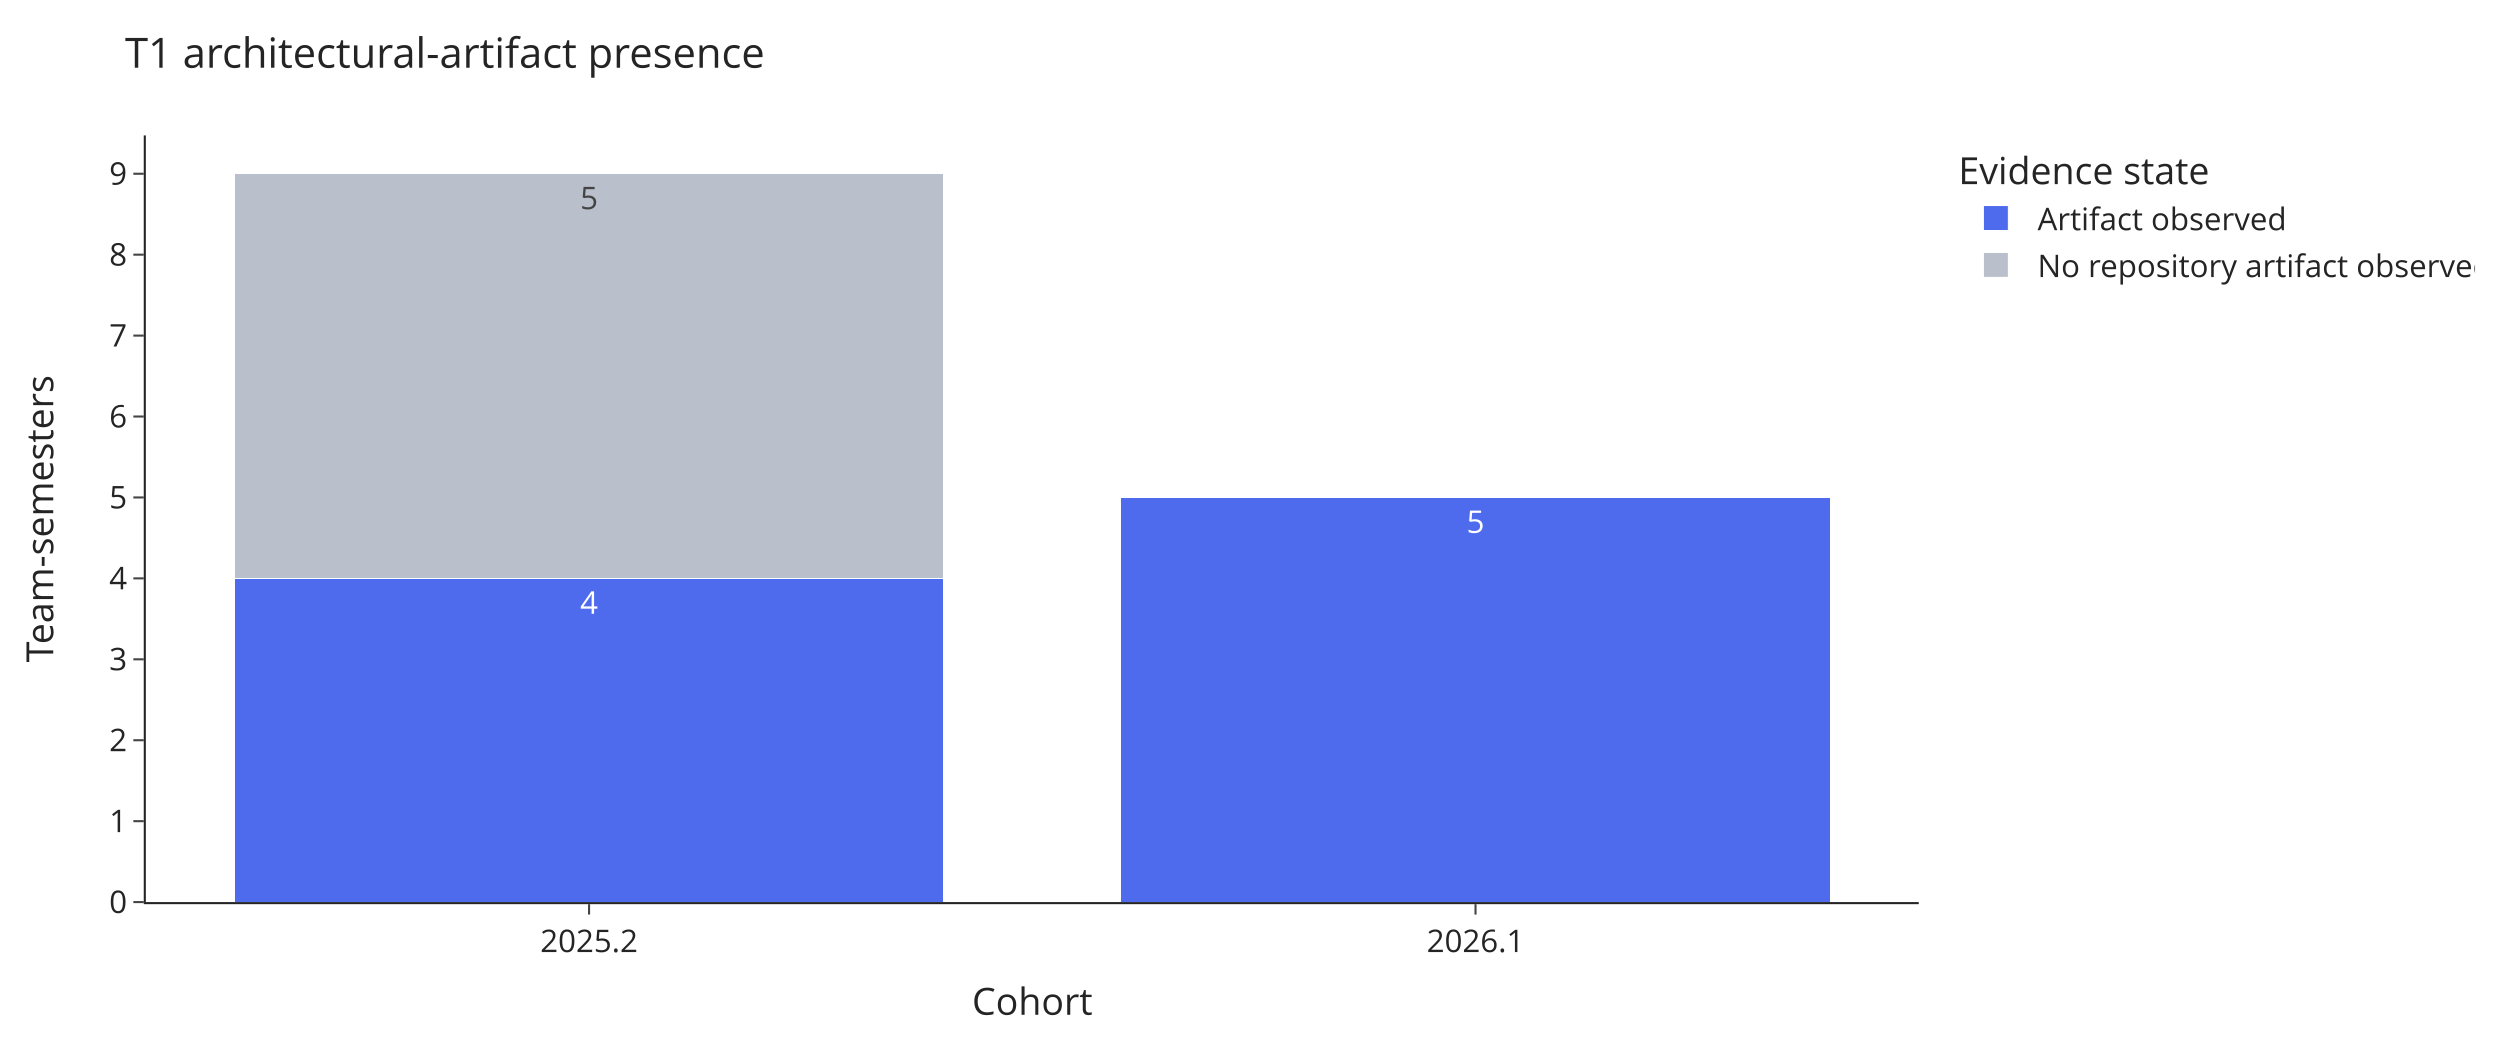
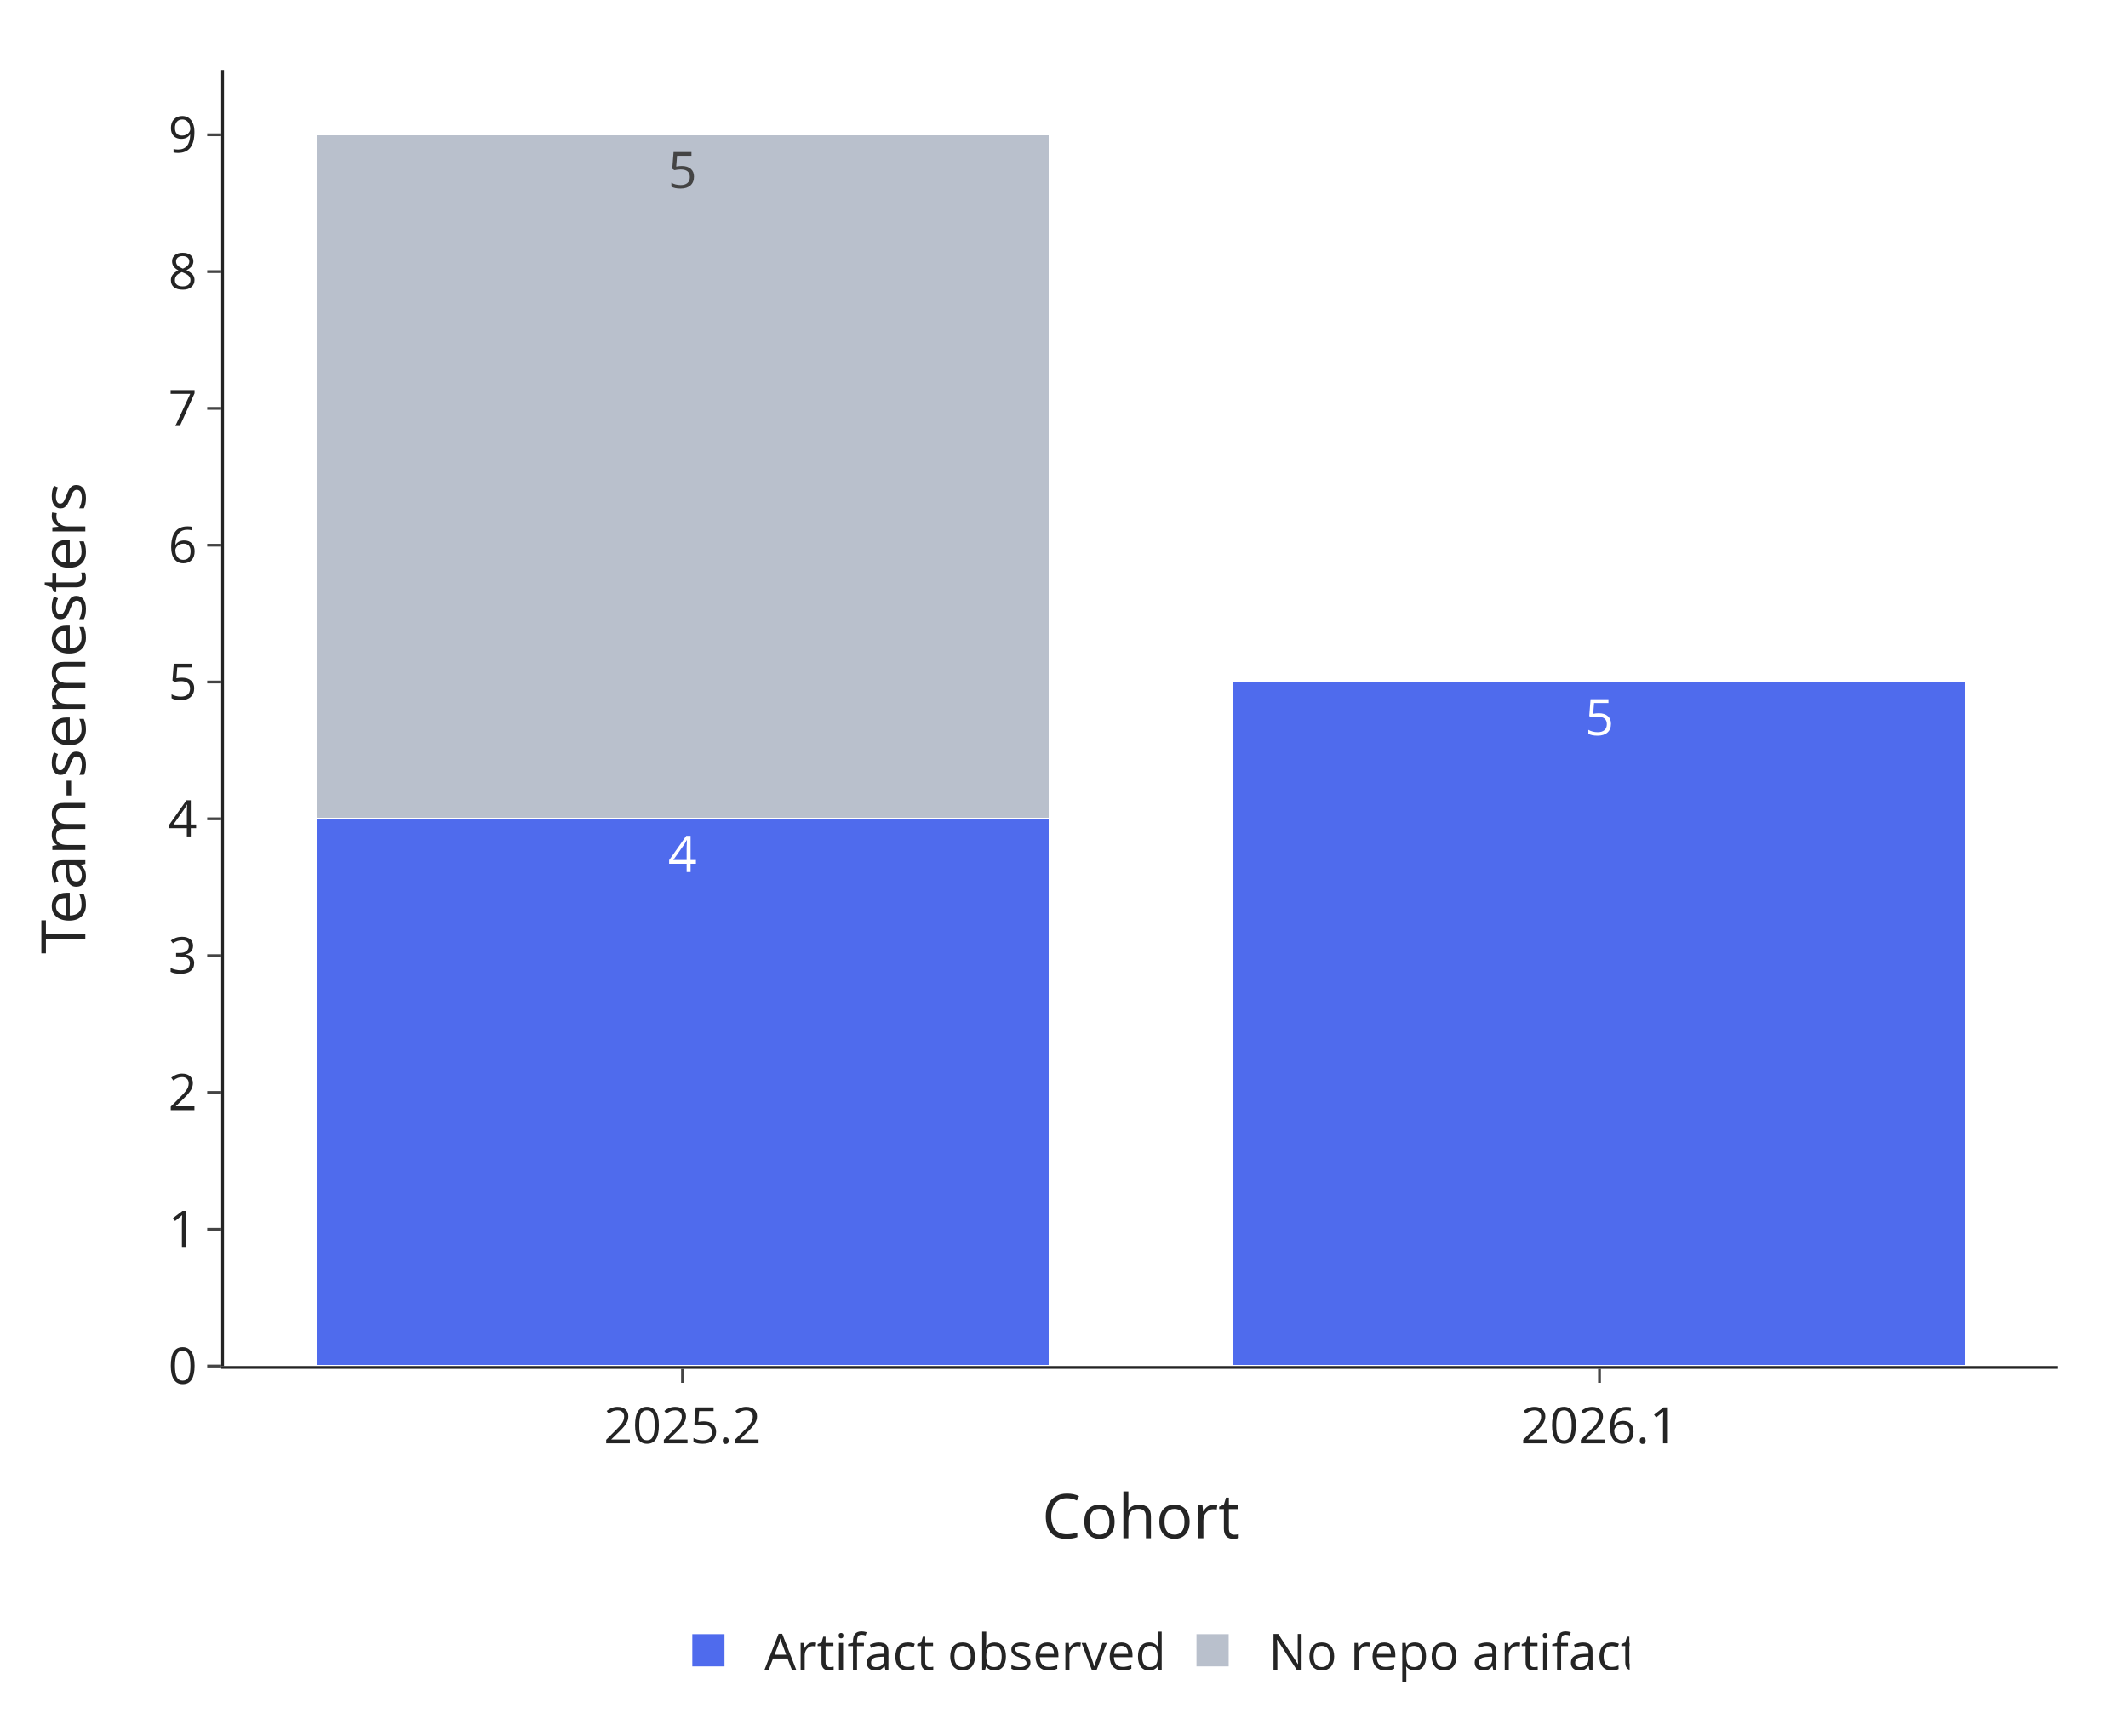
- <svg xmlns="http://www.w3.org/2000/svg" class="main-svg" width="1200" height="500" style="" viewBox="0 0 1200 500">
-   <rect x="0" y="0" width="1200" height="500" style="fill: rgb(255, 255, 255); fill-opacity: 1;" />
-   <defs id="defs-587b98">
+ <svg xmlns="http://www.w3.org/2000/svg" class="main-svg" width="760" height="620" style="" viewBox="0 0 760 620">
+   <rect x="0" y="0" width="760" height="620" style="fill: rgb(255, 255, 255); fill-opacity: 1;" />
+   <defs id="defs-08659e">
    <g class="clips">
-       <clipPath id="clip587b98xyplot" class="plotclip">
-         <rect width="851" height="368" />
+       <clipPath id="clip08659exyplot" class="plotclip">
+         <rect width="655" height="463" />
      </clipPath>
-       <clipPath class="axesclip" id="clip587b98x">
-         <rect x="70" y="0" width="851" height="500" />
+       <clipPath class="axesclip" id="clip08659ex">
+         <rect x="80" y="0" width="655" height="620" />
      </clipPath>
-       <clipPath class="axesclip" id="clip587b98y">
-         <rect x="0" y="65" width="1200" height="368" />
+       <clipPath class="axesclip" id="clip08659ey">
+         <rect x="0" y="25" width="760" height="463" />
      </clipPath>
-       <clipPath class="axesclip" id="clip587b98xy">
-         <rect x="70" y="65" width="851" height="368" />
+       <clipPath class="axesclip" id="clip08659exy">
+         <rect x="80" y="25" width="655" height="463" />
      </clipPath>
    </g>
    <g class="gradients" />
    <g class="patterns" />
  </defs>
  <g class="bglayer" />
  <g class="layer-below">
    <g class="imagelayer" />
    <g class="shapelayer" />
  </g>
  <g class="cartesianlayer">
    <g class="subplot xy">
      <g class="layer-subplot">
        <g class="shapelayer" />
        <g class="imagelayer" />
      </g>
      <g class="minor-gridlayer">
        <g class="x" />
        <g class="y" />
      </g>
      <g class="gridlayer">
        <g class="x" />
        <g class="y" />
      </g>
      <g class="zerolinelayer" />
      <path class="xlines-below" />
      <path class="ylines-below" />
      <g class="overlines-below" />
      <g class="xaxislayer-below" />
      <g class="yaxislayer-below" />
      <g class="overaxes-below" />
-       <g class="plot" transform="translate(70,65)" clip-path="url(#clip587b98xyplot)">
+       <g class="plot" transform="translate(80,25)" clip-path="url(#clip08659exyplot)">
        <g class="barlayer mlayer">
          <g class="trace bars" shape-rendering="crispEdges" style="opacity: 1;">
            <g class="points">
              <g class="point">
-                 <path d="M42.55,368V212.62H382.95V368Z" style="vector-effect: none; opacity: 1; stroke-width: 0.5px; fill: rgb(79, 107, 237); fill-opacity: 1; stroke: rgb(255, 255, 255); stroke-opacity: 1;" />
-                 <text class="bartext bartext-inside" text-anchor="middle" data-notex="1" x="0" y="0" style="font-family: 'Open Sans', verdana, arial, sans-serif; font-size: 15px; fill: rgb(255, 255, 255); fill-opacity: 1; white-space: pre;" transform="translate(212.75,229.62)">4</text>
+                 <path d="M32.75,463V267.51H294.75V463Z" style="vector-effect: none; opacity: 1; stroke-width: 0.5px; fill: rgb(79, 107, 237); fill-opacity: 1; stroke: rgb(255, 255, 255); stroke-opacity: 1;" />
+                 <text class="bartext bartext-inside" text-anchor="middle" data-notex="1" x="0" y="0" style="font-family: 'Open Sans', verdana, arial, sans-serif; font-size: 18px; fill: rgb(255, 255, 255); fill-opacity: 1; white-space: pre;" transform="translate(163.75,286.51)">4</text>
              </g>
              <g class="point">
-                 <path d="M468.05,368V173.78H808.45V368Z" style="vector-effect: none; opacity: 1; stroke-width: 0.5px; fill: rgb(79, 107, 237); fill-opacity: 1; stroke: rgb(255, 255, 255); stroke-opacity: 1;" />
-                 <text class="bartext bartext-inside" text-anchor="middle" data-notex="1" x="0" y="0" style="font-family: 'Open Sans', verdana, arial, sans-serif; font-size: 15px; fill: rgb(255, 255, 255); fill-opacity: 1; white-space: pre;" transform="translate(638.25,190.78)">5</text>
+                 <path d="M360.25,463V218.64H622.25V463Z" style="vector-effect: none; opacity: 1; stroke-width: 0.5px; fill: rgb(79, 107, 237); fill-opacity: 1; stroke: rgb(255, 255, 255); stroke-opacity: 1;" />
+                 <text class="bartext bartext-inside" text-anchor="middle" data-notex="1" x="0" y="0" style="font-family: 'Open Sans', verdana, arial, sans-serif; font-size: 18px; fill: rgb(255, 255, 255); fill-opacity: 1; white-space: pre;" transform="translate(491.25,237.64)">5</text>
              </g>
            </g>
          </g>
          <g class="trace bars" shape-rendering="crispEdges" style="opacity: 1;">
            <g class="points">
              <g class="point">
-                 <path d="M42.55,212.62V18.4H382.95V212.62Z" style="vector-effect: none; opacity: 1; stroke-width: 0.5px; fill: rgb(185, 192, 204); fill-opacity: 1; stroke: rgb(255, 255, 255); stroke-opacity: 1;" />
-                 <text class="bartext bartext-inside" text-anchor="middle" data-notex="1" x="0" y="0" style="font-family: 'Open Sans', verdana, arial, sans-serif; font-size: 15px; fill: rgb(68, 68, 68); fill-opacity: 1; white-space: pre;" transform="translate(212.75,35.4)">5</text>
+                 <path d="M32.75,267.51V23.15H294.75V267.51Z" style="vector-effect: none; opacity: 1; stroke-width: 0.5px; fill: rgb(185, 192, 204); fill-opacity: 1; stroke: rgb(255, 255, 255); stroke-opacity: 1;" />
+                 <text class="bartext bartext-inside" text-anchor="middle" data-notex="1" x="0" y="0" style="font-family: 'Open Sans', verdana, arial, sans-serif; font-size: 18px; fill: rgb(68, 68, 68); fill-opacity: 1; white-space: pre;" transform="translate(163.75,42.15)">5</text>
              </g>
              <g class="point">
-                 <path d="M468.05,173.78V173.78H808.45V173.78Z" style="vector-effect: none; opacity: 1; stroke-width: 0.5px; fill: rgb(185, 192, 204); fill-opacity: 1; stroke: rgb(255, 255, 255); stroke-opacity: 1;" />
+                 <path d="M360.25,218.64V218.64H622.25V218.64Z" style="vector-effect: none; opacity: 1; stroke-width: 0.5px; fill: rgb(185, 192, 204); fill-opacity: 1; stroke: rgb(255, 255, 255); stroke-opacity: 1;" />
              </g>
            </g>
          </g>
        </g>
      </g>
      <g class="overplot" />
-       <path class="xlines-above crisp" d="M69,433.5H921" style="fill: none; stroke-width: 1px; stroke: rgb(36, 36, 36); stroke-opacity: 1;" />
-       <path class="ylines-above crisp" d="M69.5,65V433" style="fill: none; stroke-width: 1px; stroke: rgb(36, 36, 36); stroke-opacity: 1;" />
+       <path class="xlines-above crisp" d="M79,488.5H735" style="fill: none; stroke-width: 1px; stroke: rgb(36, 36, 36); stroke-opacity: 1;" />
+       <path class="ylines-above crisp" d="M79.5,25V488" style="fill: none; stroke-width: 1px; stroke: rgb(36, 36, 36); stroke-opacity: 1;" />
      <g class="overlines-above" />
      <g class="xaxislayer-above">
-         <path class="xtick ticks crisp" d="M0,434v5" transform="translate(282.75,0)" style="stroke: rgb(68, 68, 68); stroke-opacity: 1; stroke-width: 1px;" />
-         <path class="xtick ticks crisp" d="M0,434v5" transform="translate(708.25,0)" style="stroke: rgb(68, 68, 68); stroke-opacity: 1; stroke-width: 1px;" />
+         <path class="xtick ticks crisp" d="M0,489v5" transform="translate(243.75,0)" style="stroke: rgb(68, 68, 68); stroke-opacity: 1; stroke-width: 1px;" />
+         <path class="xtick ticks crisp" d="M0,489v5" transform="translate(571.25,0)" style="stroke: rgb(68, 68, 68); stroke-opacity: 1; stroke-width: 1px;" />
        <g class="xtick">
-           <text text-anchor="middle" x="0" y="457" transform="translate(282.75,0)" style="font-family: 'Open Sans', verdana, arial, sans-serif; font-size: 15px; fill: rgb(36, 36, 36); fill-opacity: 1; white-space: pre; opacity: 1;">2025.2</text>
+           <text text-anchor="middle" x="0" y="515.6" transform="translate(243.75,0)" style="font-family: 'Open Sans', verdana, arial, sans-serif; font-size: 18px; fill: rgb(36, 36, 36); fill-opacity: 1; white-space: pre; opacity: 1;">2025.2</text>
        </g>
        <g class="xtick">
-           <text text-anchor="middle" x="0" y="457" transform="translate(708.25,0)" style="font-family: 'Open Sans', verdana, arial, sans-serif; font-size: 15px; fill: rgb(36, 36, 36); fill-opacity: 1; white-space: pre; opacity: 1;">2026.1</text>
+           <text text-anchor="middle" x="0" y="515.6" transform="translate(571.25,0)" style="font-family: 'Open Sans', verdana, arial, sans-serif; font-size: 18px; fill: rgb(36, 36, 36); fill-opacity: 1; white-space: pre; opacity: 1;">2026.1</text>
        </g>
      </g>
      <g class="yaxislayer-above">
-         <path class="ytick ticks crisp" d="M69,0h-5" transform="translate(0,433)" style="stroke: rgb(68, 68, 68); stroke-opacity: 1; stroke-width: 1px;" />
-         <path class="ytick ticks crisp" d="M69,0h-5" transform="translate(0,394.16)" style="stroke: rgb(68, 68, 68); stroke-opacity: 1; stroke-width: 1px;" />
-         <path class="ytick ticks crisp" d="M69,0h-5" transform="translate(0,355.31)" style="stroke: rgb(68, 68, 68); stroke-opacity: 1; stroke-width: 1px;" />
-         <path class="ytick ticks crisp" d="M69,0h-5" transform="translate(0,316.47)" style="stroke: rgb(68, 68, 68); stroke-opacity: 1; stroke-width: 1px;" />
-         <path class="ytick ticks crisp" d="M69,0h-5" transform="translate(0,277.62)" style="stroke: rgb(68, 68, 68); stroke-opacity: 1; stroke-width: 1px;" />
-         <path class="ytick ticks crisp" d="M69,0h-5" transform="translate(0,238.78)" style="stroke: rgb(68, 68, 68); stroke-opacity: 1; stroke-width: 1px;" />
-         <path class="ytick ticks crisp" d="M69,0h-5" transform="translate(0,199.93)" style="stroke: rgb(68, 68, 68); stroke-opacity: 1; stroke-width: 1px;" />
-         <path class="ytick ticks crisp" d="M69,0h-5" transform="translate(0,161.09)" style="stroke: rgb(68, 68, 68); stroke-opacity: 1; stroke-width: 1px;" />
-         <path class="ytick ticks crisp" d="M69,0h-5" transform="translate(0,122.24)" style="stroke: rgb(68, 68, 68); stroke-opacity: 1; stroke-width: 1px;" />
-         <path class="ytick ticks crisp" d="M69,0h-5" transform="translate(0,83.4)" style="stroke: rgb(68, 68, 68); stroke-opacity: 1; stroke-width: 1px;" />
+         <path class="ytick ticks crisp" d="M79,0h-5" transform="translate(0,488)" style="stroke: rgb(68, 68, 68); stroke-opacity: 1; stroke-width: 1px;" />
+         <path class="ytick ticks crisp" d="M79,0h-5" transform="translate(0,439.13)" style="stroke: rgb(68, 68, 68); stroke-opacity: 1; stroke-width: 1px;" />
+         <path class="ytick ticks crisp" d="M79,0h-5" transform="translate(0,390.26)" style="stroke: rgb(68, 68, 68); stroke-opacity: 1; stroke-width: 1px;" />
+         <path class="ytick ticks crisp" d="M79,0h-5" transform="translate(0,341.38)" style="stroke: rgb(68, 68, 68); stroke-opacity: 1; stroke-width: 1px;" />
+         <path class="ytick ticks crisp" d="M79,0h-5" transform="translate(0,292.51)" style="stroke: rgb(68, 68, 68); stroke-opacity: 1; stroke-width: 1px;" />
+         <path class="ytick ticks crisp" d="M79,0h-5" transform="translate(0,243.64)" style="stroke: rgb(68, 68, 68); stroke-opacity: 1; stroke-width: 1px;" />
+         <path class="ytick ticks crisp" d="M79,0h-5" transform="translate(0,194.77)" style="stroke: rgb(68, 68, 68); stroke-opacity: 1; stroke-width: 1px;" />
+         <path class="ytick ticks crisp" d="M79,0h-5" transform="translate(0,145.89)" style="stroke: rgb(68, 68, 68); stroke-opacity: 1; stroke-width: 1px;" />
+         <path class="ytick ticks crisp" d="M79,0h-5" transform="translate(0,97.02)" style="stroke: rgb(68, 68, 68); stroke-opacity: 1; stroke-width: 1px;" />
+         <path class="ytick ticks crisp" d="M79,0h-5" transform="translate(0,48.15)" style="stroke: rgb(68, 68, 68); stroke-opacity: 1; stroke-width: 1px;" />
        <g class="ytick">
-           <text text-anchor="end" x="61" y="5.25" transform="translate(0,433)" style="font-family: 'Open Sans', verdana, arial, sans-serif; font-size: 15px; fill: rgb(36, 36, 36); fill-opacity: 1; white-space: pre; opacity: 1;">0</text>
+           <text text-anchor="end" x="70.4" y="6.3" transform="translate(0,488)" style="font-family: 'Open Sans', verdana, arial, sans-serif; font-size: 18px; fill: rgb(36, 36, 36); fill-opacity: 1; white-space: pre; opacity: 1;">0</text>
        </g>
        <g class="ytick">
-           <text text-anchor="end" x="61" y="5.25" style="font-family: 'Open Sans', verdana, arial, sans-serif; font-size: 15px; fill: rgb(36, 36, 36); fill-opacity: 1; white-space: pre; opacity: 1;" transform="translate(0,394.16)">1</text>
+           <text text-anchor="end" x="70.4" y="6.3" style="font-family: 'Open Sans', verdana, arial, sans-serif; font-size: 18px; fill: rgb(36, 36, 36); fill-opacity: 1; white-space: pre; opacity: 1;" transform="translate(0,439.13)">1</text>
        </g>
        <g class="ytick">
-           <text text-anchor="end" x="61" y="5.25" style="font-family: 'Open Sans', verdana, arial, sans-serif; font-size: 15px; fill: rgb(36, 36, 36); fill-opacity: 1; white-space: pre; opacity: 1;" transform="translate(0,355.31)">2</text>
+           <text text-anchor="end" x="70.4" y="6.3" style="font-family: 'Open Sans', verdana, arial, sans-serif; font-size: 18px; fill: rgb(36, 36, 36); fill-opacity: 1; white-space: pre; opacity: 1;" transform="translate(0,390.26)">2</text>
        </g>
        <g class="ytick">
-           <text text-anchor="end" x="61" y="5.25" style="font-family: 'Open Sans', verdana, arial, sans-serif; font-size: 15px; fill: rgb(36, 36, 36); fill-opacity: 1; white-space: pre; opacity: 1;" transform="translate(0,316.47)">3</text>
+           <text text-anchor="end" x="70.4" y="6.3" style="font-family: 'Open Sans', verdana, arial, sans-serif; font-size: 18px; fill: rgb(36, 36, 36); fill-opacity: 1; white-space: pre; opacity: 1;" transform="translate(0,341.38)">3</text>
        </g>
        <g class="ytick">
-           <text text-anchor="end" x="61" y="5.25" style="font-family: 'Open Sans', verdana, arial, sans-serif; font-size: 15px; fill: rgb(36, 36, 36); fill-opacity: 1; white-space: pre; opacity: 1;" transform="translate(0,277.62)">4</text>
+           <text text-anchor="end" x="70.4" y="6.3" style="font-family: 'Open Sans', verdana, arial, sans-serif; font-size: 18px; fill: rgb(36, 36, 36); fill-opacity: 1; white-space: pre; opacity: 1;" transform="translate(0,292.51)">4</text>
        </g>
        <g class="ytick">
-           <text text-anchor="end" x="61" y="5.25" style="font-family: 'Open Sans', verdana, arial, sans-serif; font-size: 15px; fill: rgb(36, 36, 36); fill-opacity: 1; white-space: pre; opacity: 1;" transform="translate(0,238.78)">5</text>
+           <text text-anchor="end" x="70.4" y="6.3" style="font-family: 'Open Sans', verdana, arial, sans-serif; font-size: 18px; fill: rgb(36, 36, 36); fill-opacity: 1; white-space: pre; opacity: 1;" transform="translate(0,243.64)">5</text>
        </g>
        <g class="ytick">
-           <text text-anchor="end" x="61" y="5.25" style="font-family: 'Open Sans', verdana, arial, sans-serif; font-size: 15px; fill: rgb(36, 36, 36); fill-opacity: 1; white-space: pre; opacity: 1;" transform="translate(0,199.93)">6</text>
+           <text text-anchor="end" x="70.4" y="6.3" style="font-family: 'Open Sans', verdana, arial, sans-serif; font-size: 18px; fill: rgb(36, 36, 36); fill-opacity: 1; white-space: pre; opacity: 1;" transform="translate(0,194.77)">6</text>
        </g>
        <g class="ytick">
-           <text text-anchor="end" x="61" y="5.25" style="font-family: 'Open Sans', verdana, arial, sans-serif; font-size: 15px; fill: rgb(36, 36, 36); fill-opacity: 1; white-space: pre; opacity: 1;" transform="translate(0,161.09)">7</text>
+           <text text-anchor="end" x="70.4" y="6.3" style="font-family: 'Open Sans', verdana, arial, sans-serif; font-size: 18px; fill: rgb(36, 36, 36); fill-opacity: 1; white-space: pre; opacity: 1;" transform="translate(0,145.89)">7</text>
        </g>
        <g class="ytick">
-           <text text-anchor="end" x="61" y="5.25" style="font-family: 'Open Sans', verdana, arial, sans-serif; font-size: 15px; fill: rgb(36, 36, 36); fill-opacity: 1; white-space: pre; opacity: 1;" transform="translate(0,122.24)">8</text>
+           <text text-anchor="end" x="70.4" y="6.3" style="font-family: 'Open Sans', verdana, arial, sans-serif; font-size: 18px; fill: rgb(36, 36, 36); fill-opacity: 1; white-space: pre; opacity: 1;" transform="translate(0,97.02)">8</text>
        </g>
        <g class="ytick">
-           <text text-anchor="end" x="61" y="5.25" style="font-family: 'Open Sans', verdana, arial, sans-serif; font-size: 15px; fill: rgb(36, 36, 36); fill-opacity: 1; white-space: pre; opacity: 1;" transform="translate(0,83.4)">9</text>
+           <text text-anchor="end" x="70.4" y="6.3" style="font-family: 'Open Sans', verdana, arial, sans-serif; font-size: 18px; fill: rgb(36, 36, 36); fill-opacity: 1; white-space: pre; opacity: 1;" transform="translate(0,48.15)">9</text>
        </g>
      </g>
      <g class="overaxes-above" />
    </g>
  </g>
  <g class="polarlayer" />
  <g class="smithlayer" />
  <g class="ternarylayer" />
  <g class="geolayer" />
  <g class="funnelarealayer" />
  <g class="pielayer" />
  <g class="iciclelayer" />
  <g class="treemaplayer" />
  <g class="sunburstlayer" />
  <g class="glimages" />
-   <defs id="topdefs-587b98">
+   <defs id="topdefs-08659e">
    <g class="clips" />
-     <clipPath id="legend587b98">
-       <rect width="250" height="79" x="0" y="0" />
+     <clipPath id="legend08659e">
+       <rect width="349" height="37" x="0" y="0" />
    </clipPath>
  </defs>
  <g class="layer-above">
    <g class="imagelayer" />
    <g class="shapelayer" />
  </g>
  <g class="infolayer">
-     <g class="legend" pointer-events="all" transform="translate(938.02,65)">
-       <rect class="bg" shape-rendering="crispEdges" width="250" height="79" x="0" y="0" style="stroke: rgb(68, 68, 68); stroke-opacity: 1; fill: rgb(255, 255, 255); fill-opacity: 1; stroke-width: 0px;" />
-       <g class="scrollbox" transform="" clip-path="url(#legend587b98)">
-         <text class="legendtitletext" text-anchor="start" x="2" y="23.4" style="font-family: 'Open Sans', verdana, arial, sans-serif; font-size: 18px; fill: rgb(36, 36, 36); fill-opacity: 1; white-space: pre;">Evidence state</text>
+     <g class="legend" pointer-events="all" transform="translate(233,571.34)">
+       <rect class="bg" shape-rendering="crispEdges" width="349" height="37" x="0" y="0" style="stroke: rgb(68, 68, 68); stroke-opacity: 1; fill: rgb(255, 255, 255); fill-opacity: 1; stroke-width: 0px;" />
+       <g class="scrollbox" transform="" clip-path="url(#legend08659e)">
        <g class="groups" transform="">
-           <g class="traces" transform="translate(0,39.65)" style="opacity: 1;">
-             <text class="legendtext" text-anchor="start" x="40" y="5.85" style="font-family: 'Open Sans', verdana, arial, sans-serif; font-size: 15px; fill: rgb(36, 36, 36); fill-opacity: 1; white-space: pre;">Artifact observed</text>
+           <g class="traces" transform="translate(0,18.2)" style="opacity: 1;">
+             <text class="legendtext" text-anchor="start" x="40" y="7.02" style="font-family: 'Open Sans', verdana, arial, sans-serif; font-size: 18px; fill: rgb(36, 36, 36); fill-opacity: 1; white-space: pre;">Artifact observed</text>
            <g class="layers" style="opacity: 1;">
              <g class="legendfill" />
              <g class="legendlines" />
              <g class="legendsymbols">
                <g class="legendpoints">
                  <path class="legendundefined" d="M6,6H-6V-6H6Z" transform="translate(20,0)" style="stroke-width: 0.5px; fill: rgb(79, 107, 237); fill-opacity: 1; stroke: rgb(255, 255, 255); stroke-opacity: 1;" />
                </g>
              </g>
            </g>
-             <rect class="legendtoggle" x="0" y="-11.25" width="244.266" height="22.5" style="fill: rgb(0, 0, 0); fill-opacity: 0;" />
+             <rect class="legendtoggle" x="0" y="-13.2" width="177.562" height="26.4" style="fill: rgb(0, 0, 0); fill-opacity: 0;" />
          </g>
        </g>
-         <g class="groups" transform="">
-           <g class="traces" transform="translate(0,62.15)" style="opacity: 1;">
-             <text class="legendtext" text-anchor="start" x="40" y="5.85" style="font-family: 'Open Sans', verdana, arial, sans-serif; font-size: 15px; fill: rgb(36, 36, 36); fill-opacity: 1; white-space: pre;">No repository artifact observed</text>
+         <g class="groups" transform="translate(180.0625,0)">
+           <g class="traces" transform="translate(0,18.2)" style="opacity: 1;">
+             <text class="legendtext" text-anchor="start" x="40" y="7.02" style="font-family: 'Open Sans', verdana, arial, sans-serif; font-size: 18px; fill: rgb(36, 36, 36); fill-opacity: 1; white-space: pre;">No repo artifact</text>
            <g class="layers" style="opacity: 1;">
              <g class="legendfill" />
              <g class="legendlines" />
              <g class="legendsymbols">
                <g class="legendpoints">
                  <path class="legendundefined" d="M6,6H-6V-6H6Z" transform="translate(20,0)" style="stroke-width: 0.5px; fill: rgb(185, 192, 204); fill-opacity: 1; stroke: rgb(255, 255, 255); stroke-opacity: 1;" />
                </g>
              </g>
            </g>
-             <rect class="legendtoggle" x="0" y="-11.25" width="244.266" height="22.5" style="fill: rgb(0, 0, 0); fill-opacity: 0;" />
+             <rect class="legendtoggle" x="0" y="-13.2" width="165.562" height="26.4" style="fill: rgb(0, 0, 0); fill-opacity: 0;" />
          </g>
        </g>
      </g>
      <rect class="scrollbar" rx="20" ry="3" width="0" height="0" x="0" y="0" style="fill: rgb(128, 139, 164); fill-opacity: 1;" />
    </g>
-     <g class="g-gtitle">
-       <text class="gtitle" x="60" y="32.5" text-anchor="start" dy="0em" style="font-family: 'Open Sans', verdana, arial, sans-serif; font-size: 20px; fill: rgb(36, 36, 36); opacity: 1; font-weight: normal; white-space: pre;">T1 architectural-artifact presence</text>
-     </g>
+     <g class="g-gtitle" />
    <g class="g-xtitle">
-       <text class="xtitle" x="495.5" y="487.1" text-anchor="middle" style="font-family: 'Open Sans', verdana, arial, sans-serif; font-size: 18px; fill: rgb(36, 36, 36); opacity: 1; font-weight: normal; white-space: pre;">Cohort</text>
+       <text class="xtitle" x="407.5" y="549.509" text-anchor="middle" style="font-family: 'Open Sans', verdana, arial, sans-serif; font-size: 22px; fill: rgb(36, 36, 36); opacity: 1; font-weight: normal; white-space: pre;">Cohort</text>
    </g>
    <g class="g-ytitle">
-       <text class="ytitle" transform="rotate(-90,25.55625,249)" x="25.556" y="249" text-anchor="middle" style="font-family: 'Open Sans', verdana, arial, sans-serif; font-size: 18px; fill: rgb(36, 36, 36); opacity: 1; font-weight: normal; white-space: pre;">Team-semesters</text>
+       <text class="ytitle" transform="rotate(-90,30.475,256.5)" x="30.475" y="256.5" text-anchor="middle" style="font-family: 'Open Sans', verdana, arial, sans-serif; font-size: 22px; fill: rgb(36, 36, 36); opacity: 1; font-weight: normal; white-space: pre;">Team-semesters</text>
    </g>
  </g>
</svg>
